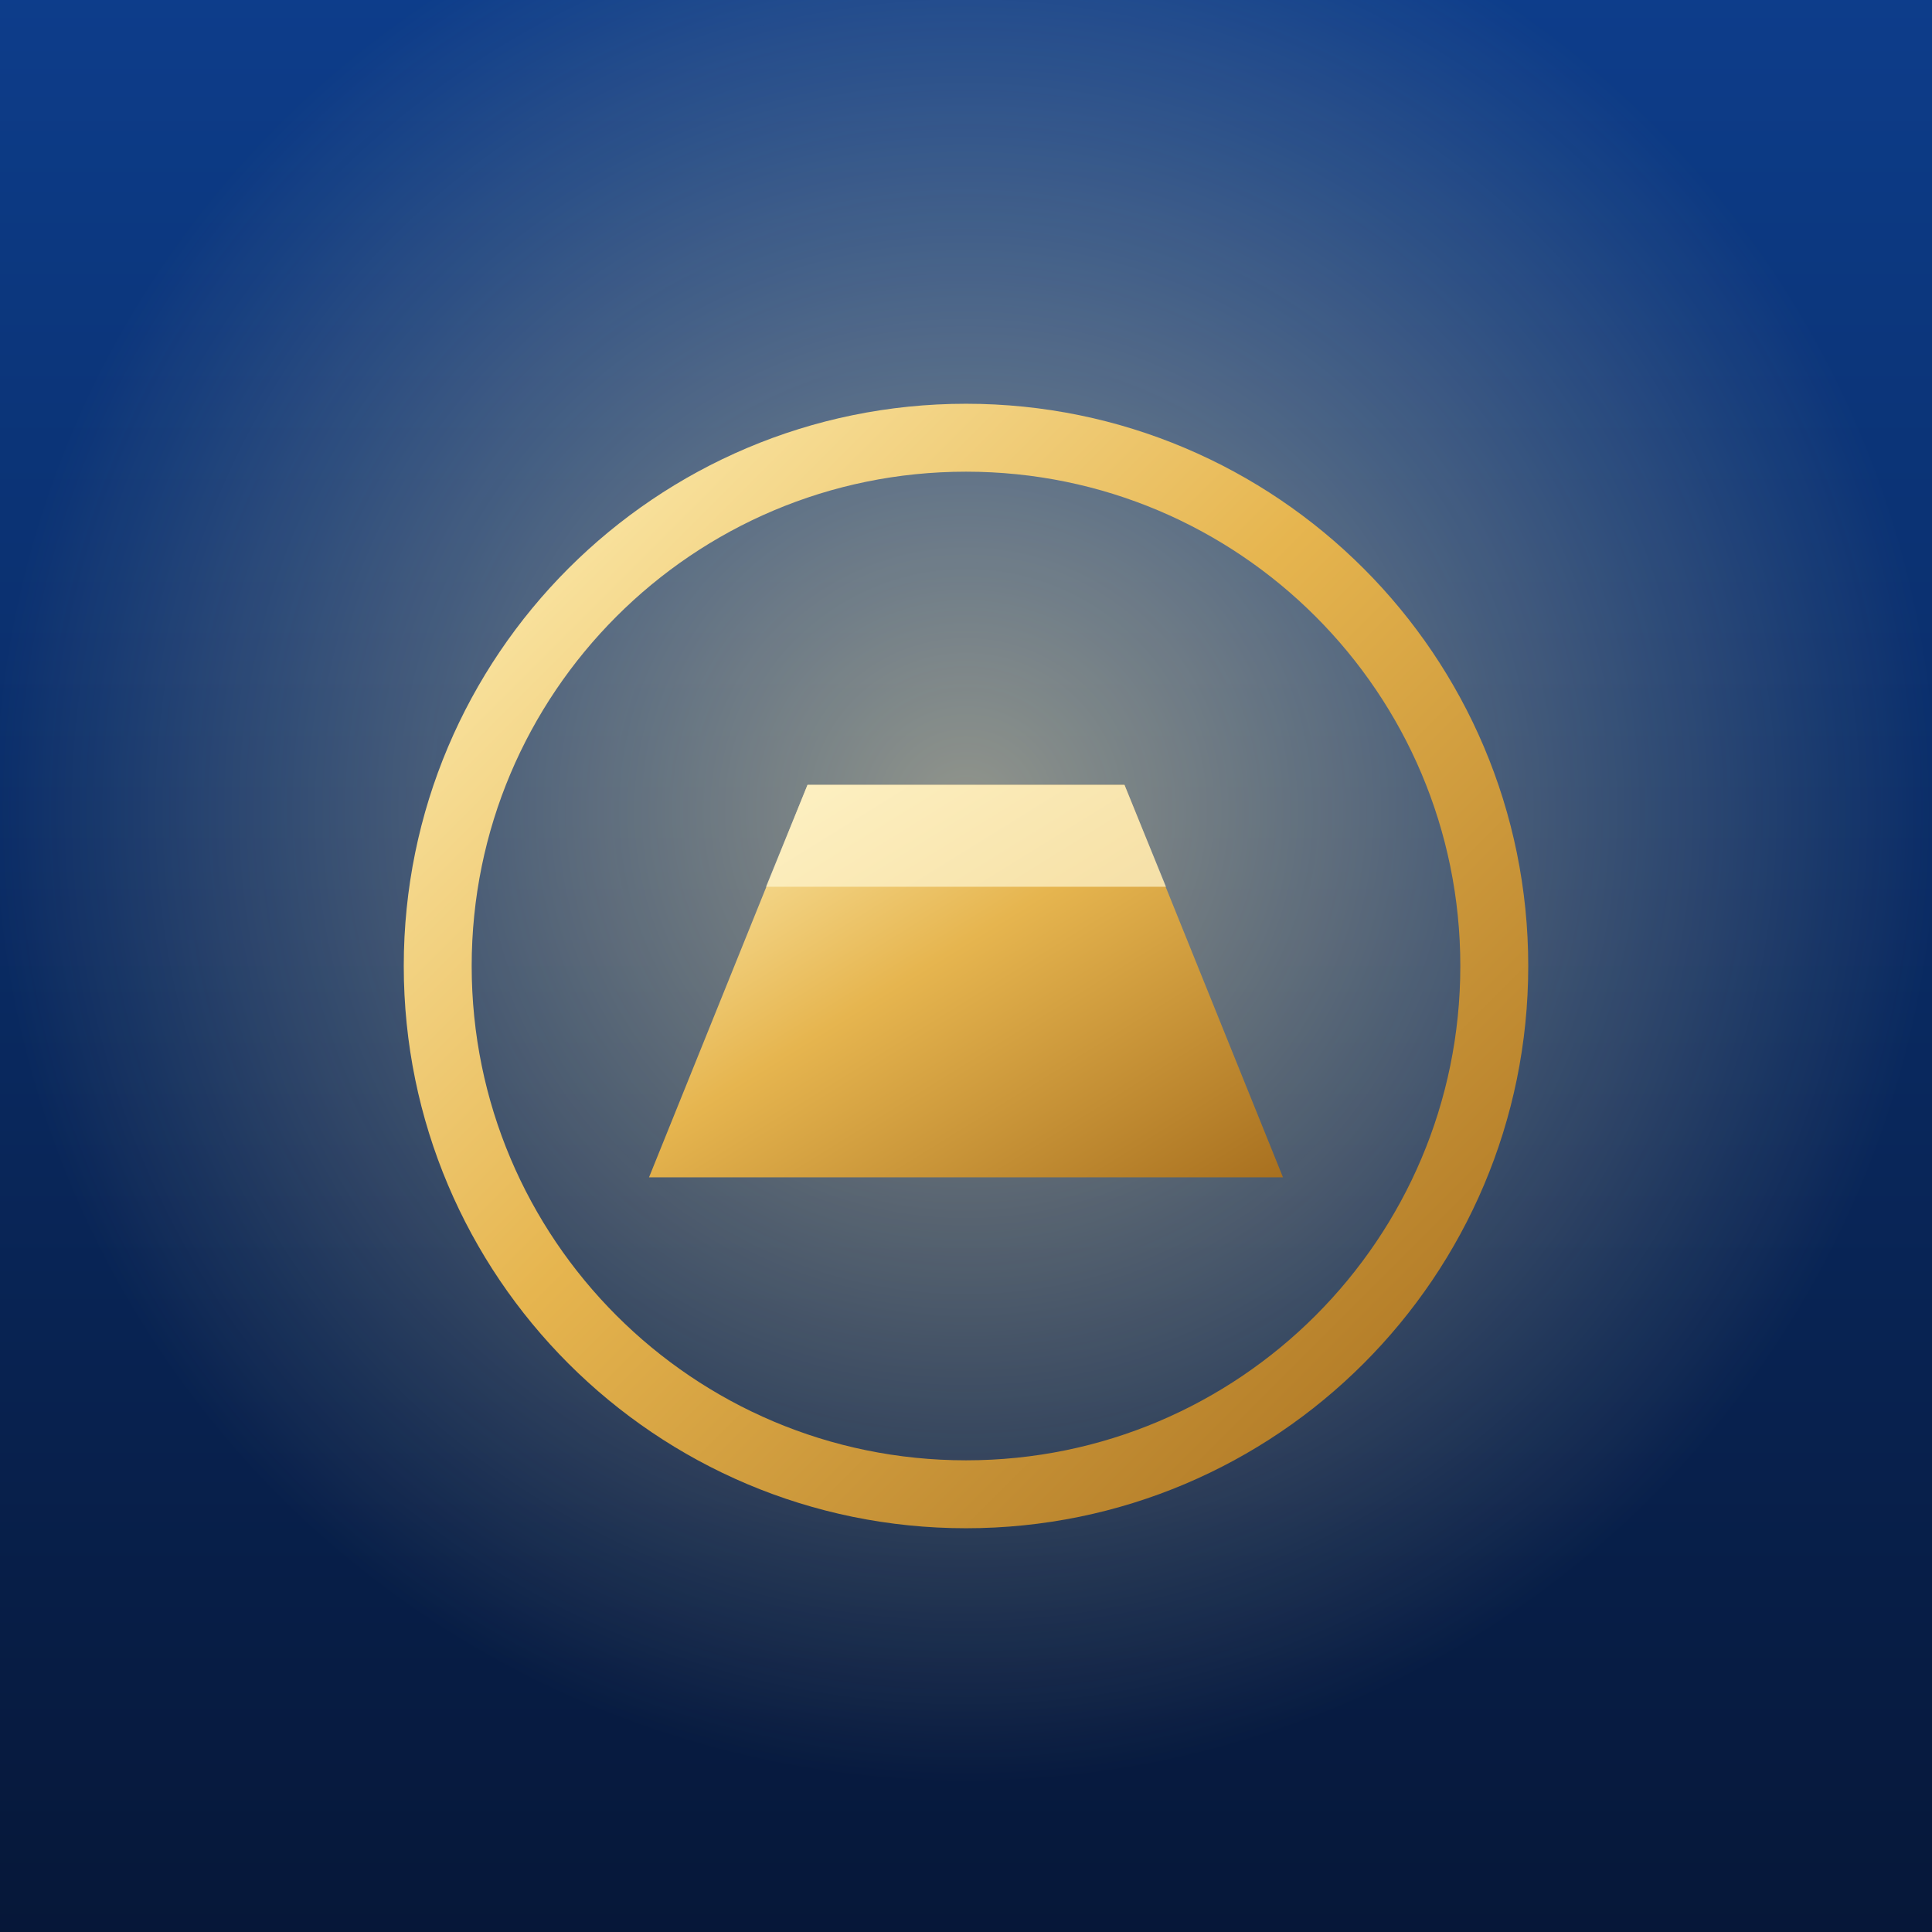
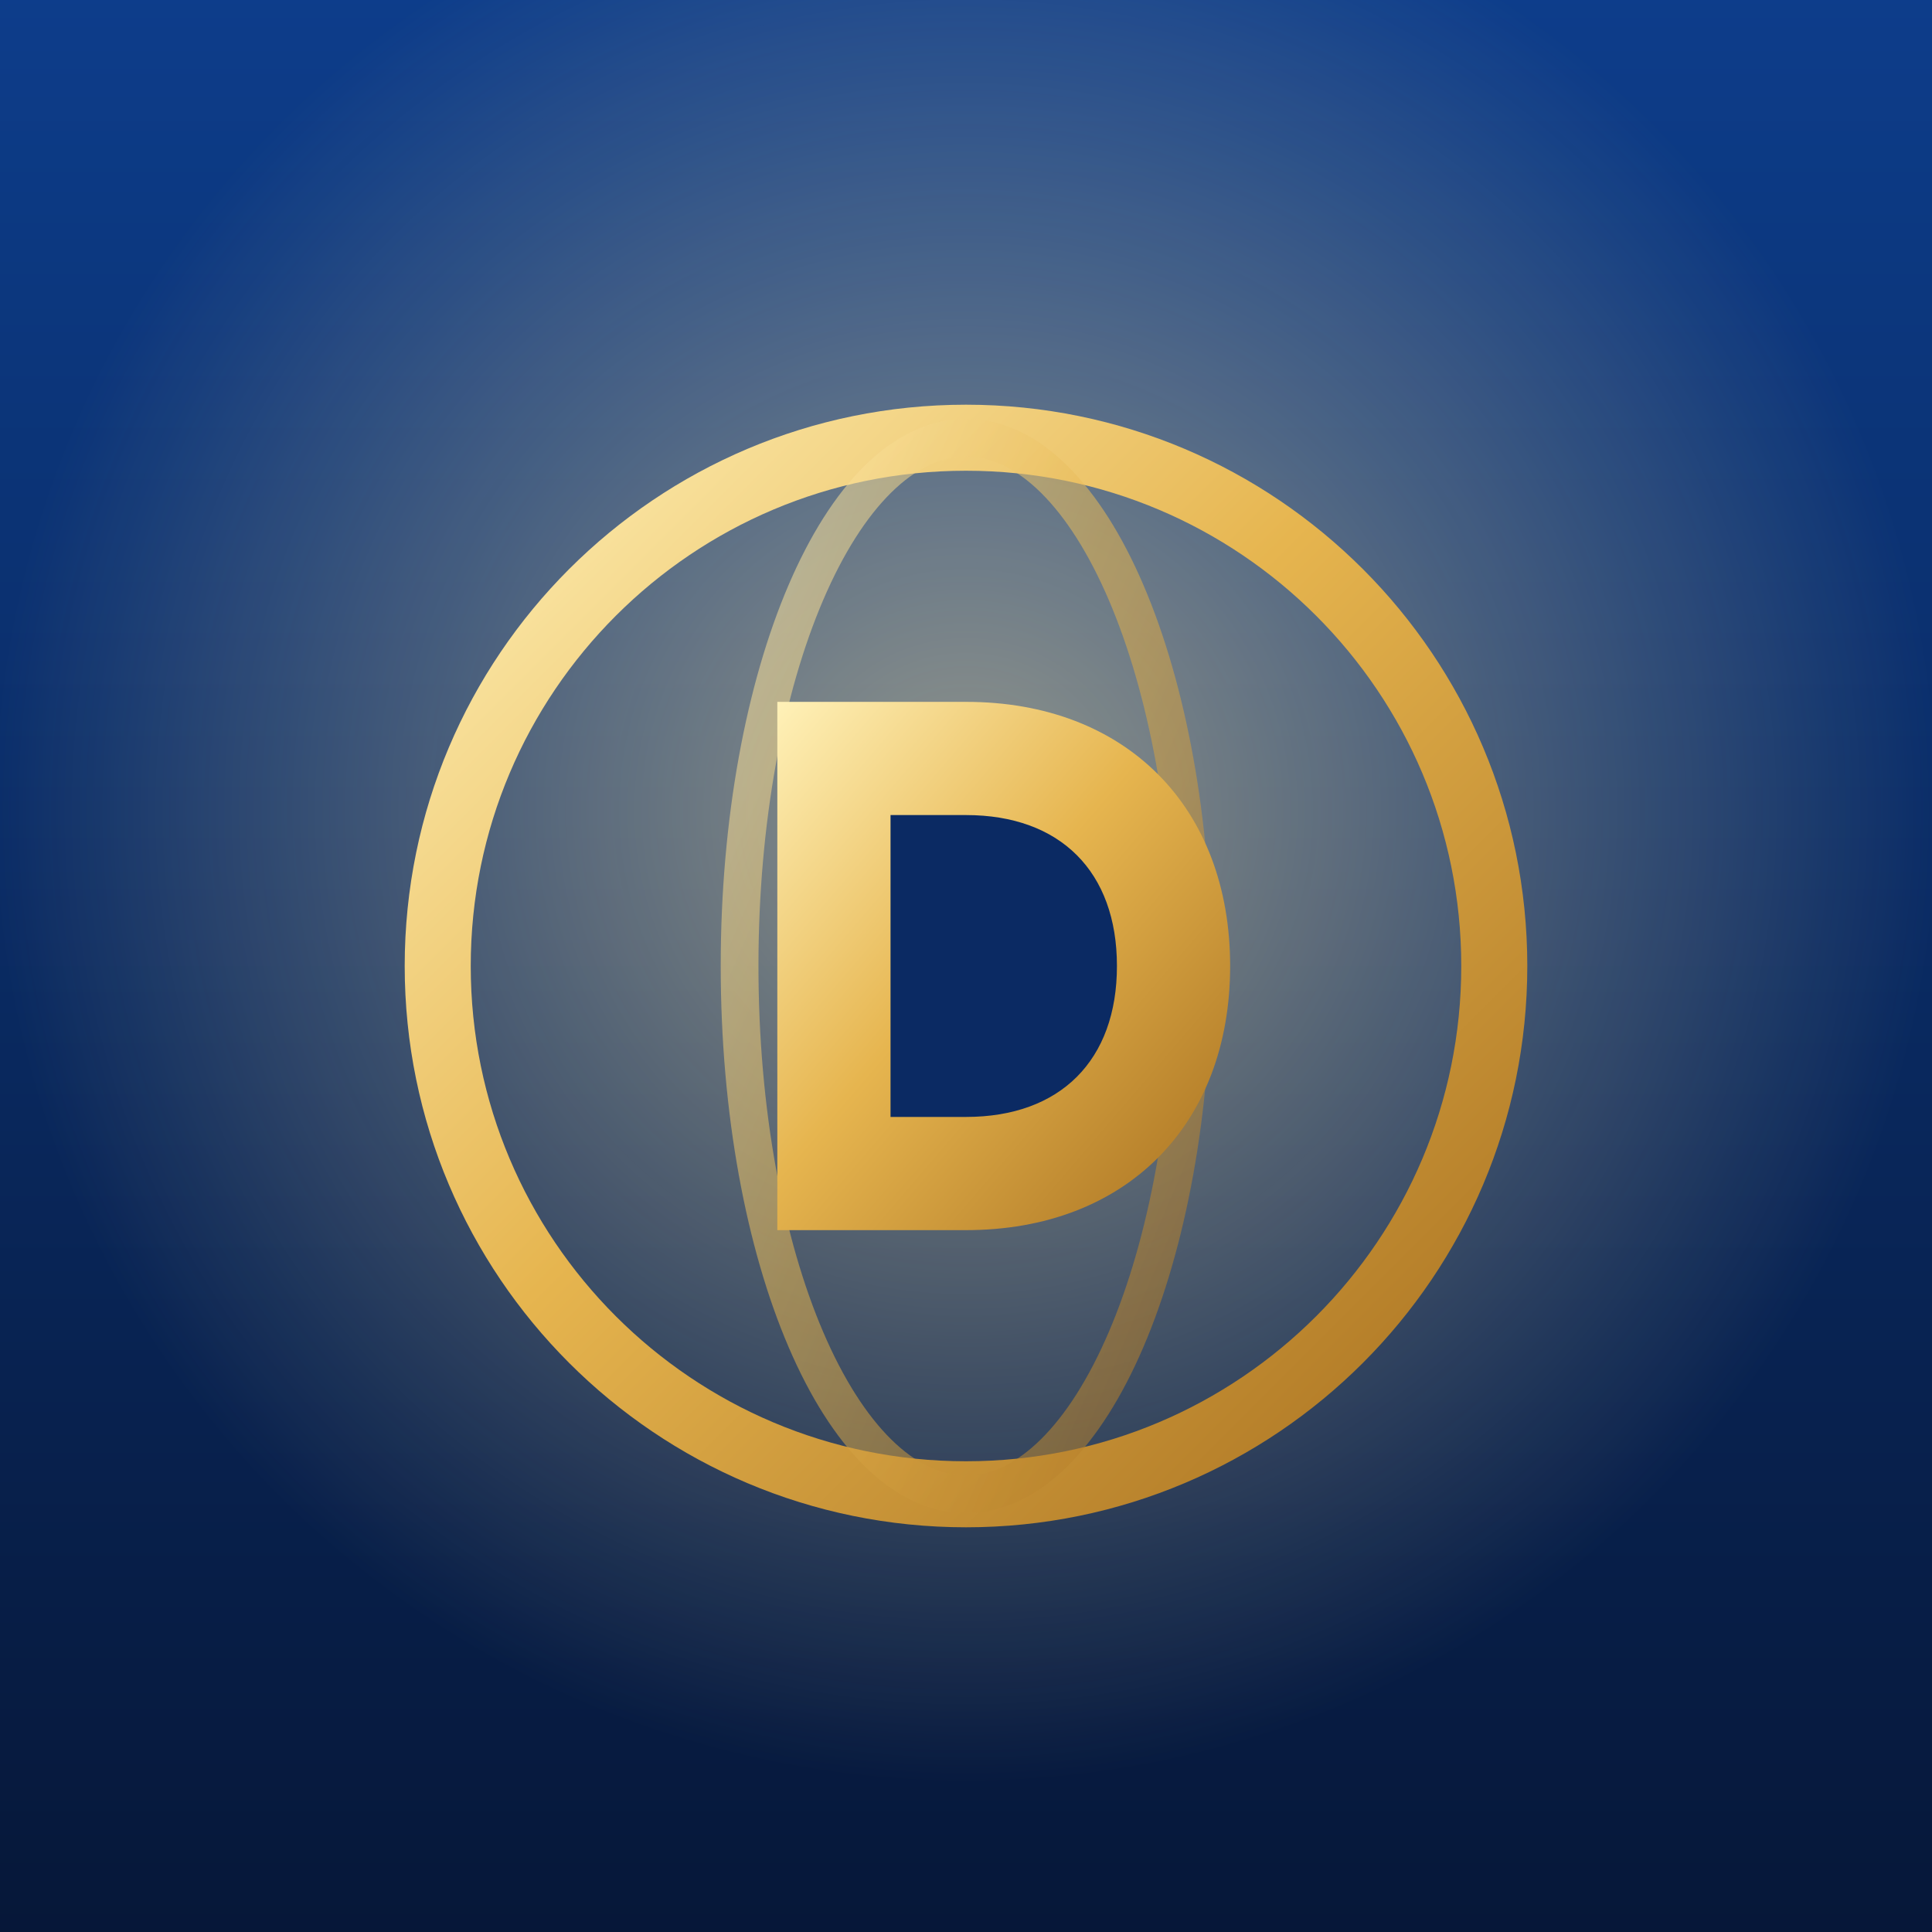
<svg xmlns="http://www.w3.org/2000/svg" viewBox="0 0 512 512">
  <defs>
    <linearGradient id="bg" x1="0" y1="0" x2="0" y2="1">
      <stop offset="0" stop-color="#0d3d8b" />
      <stop offset="1" stop-color="#061738" />
    </linearGradient>
    <linearGradient id="g" x1="0" y1="0" x2="1" y2="1">
      <stop offset="0" stop-color="#fff1b8" />
      <stop offset=".45" stop-color="#e6b54f" />
      <stop offset="1" stop-color="#a8701f" />
    </linearGradient>
    <radialGradient id="glow" cx=".5" cy=".42" r=".5">
      <stop offset="0" stop-color="#ffe9a8" stop-opacity=".55" />
      <stop offset="1" stop-color="#ffe9a8" stop-opacity="0" />
    </radialGradient>
  </defs>
  <rect width="512" height="512" rx="0" fill="url(#bg)" />
  <rect width="512" height="512" rx="0" fill="url(#glow)" />
-   <circle cx="256" cy="256" r="140" fill="none" stroke="url(#g)" stroke-width="18" />
-   <path d="M172 312 L214 208 h84 l42 104 Z" fill="url(#g)" />
-   <path d="M214 208 h84 l11 27 H203 Z" fill="#fff6d2" opacity=".7" />
+   <g transform="translate(256 256) scale(5) translate(-32 -32)">
+     <circle cx="32" cy="32" r="28" fill="none" stroke="url(#g)" stroke-width="3.5" />
+     <ellipse cx="32" cy="32" rx="12" ry="28" fill="none" stroke="url(#g)" stroke-width="2" opacity=".55" />
+     <path d="M5 32h54" stroke="url(#g)" stroke-width="2" opacity=".55" />
+     <path d="M22 18h10c8.5 0 14 5.6 14 14s-5.5 14-14 14H22Z" fill="url(#g)" />
+     <path d="M28 24h4c5 0 8 3 8 8s-3 8-8 8h-4Z" fill="#0b2a63" />
+   </g>
</svg>
